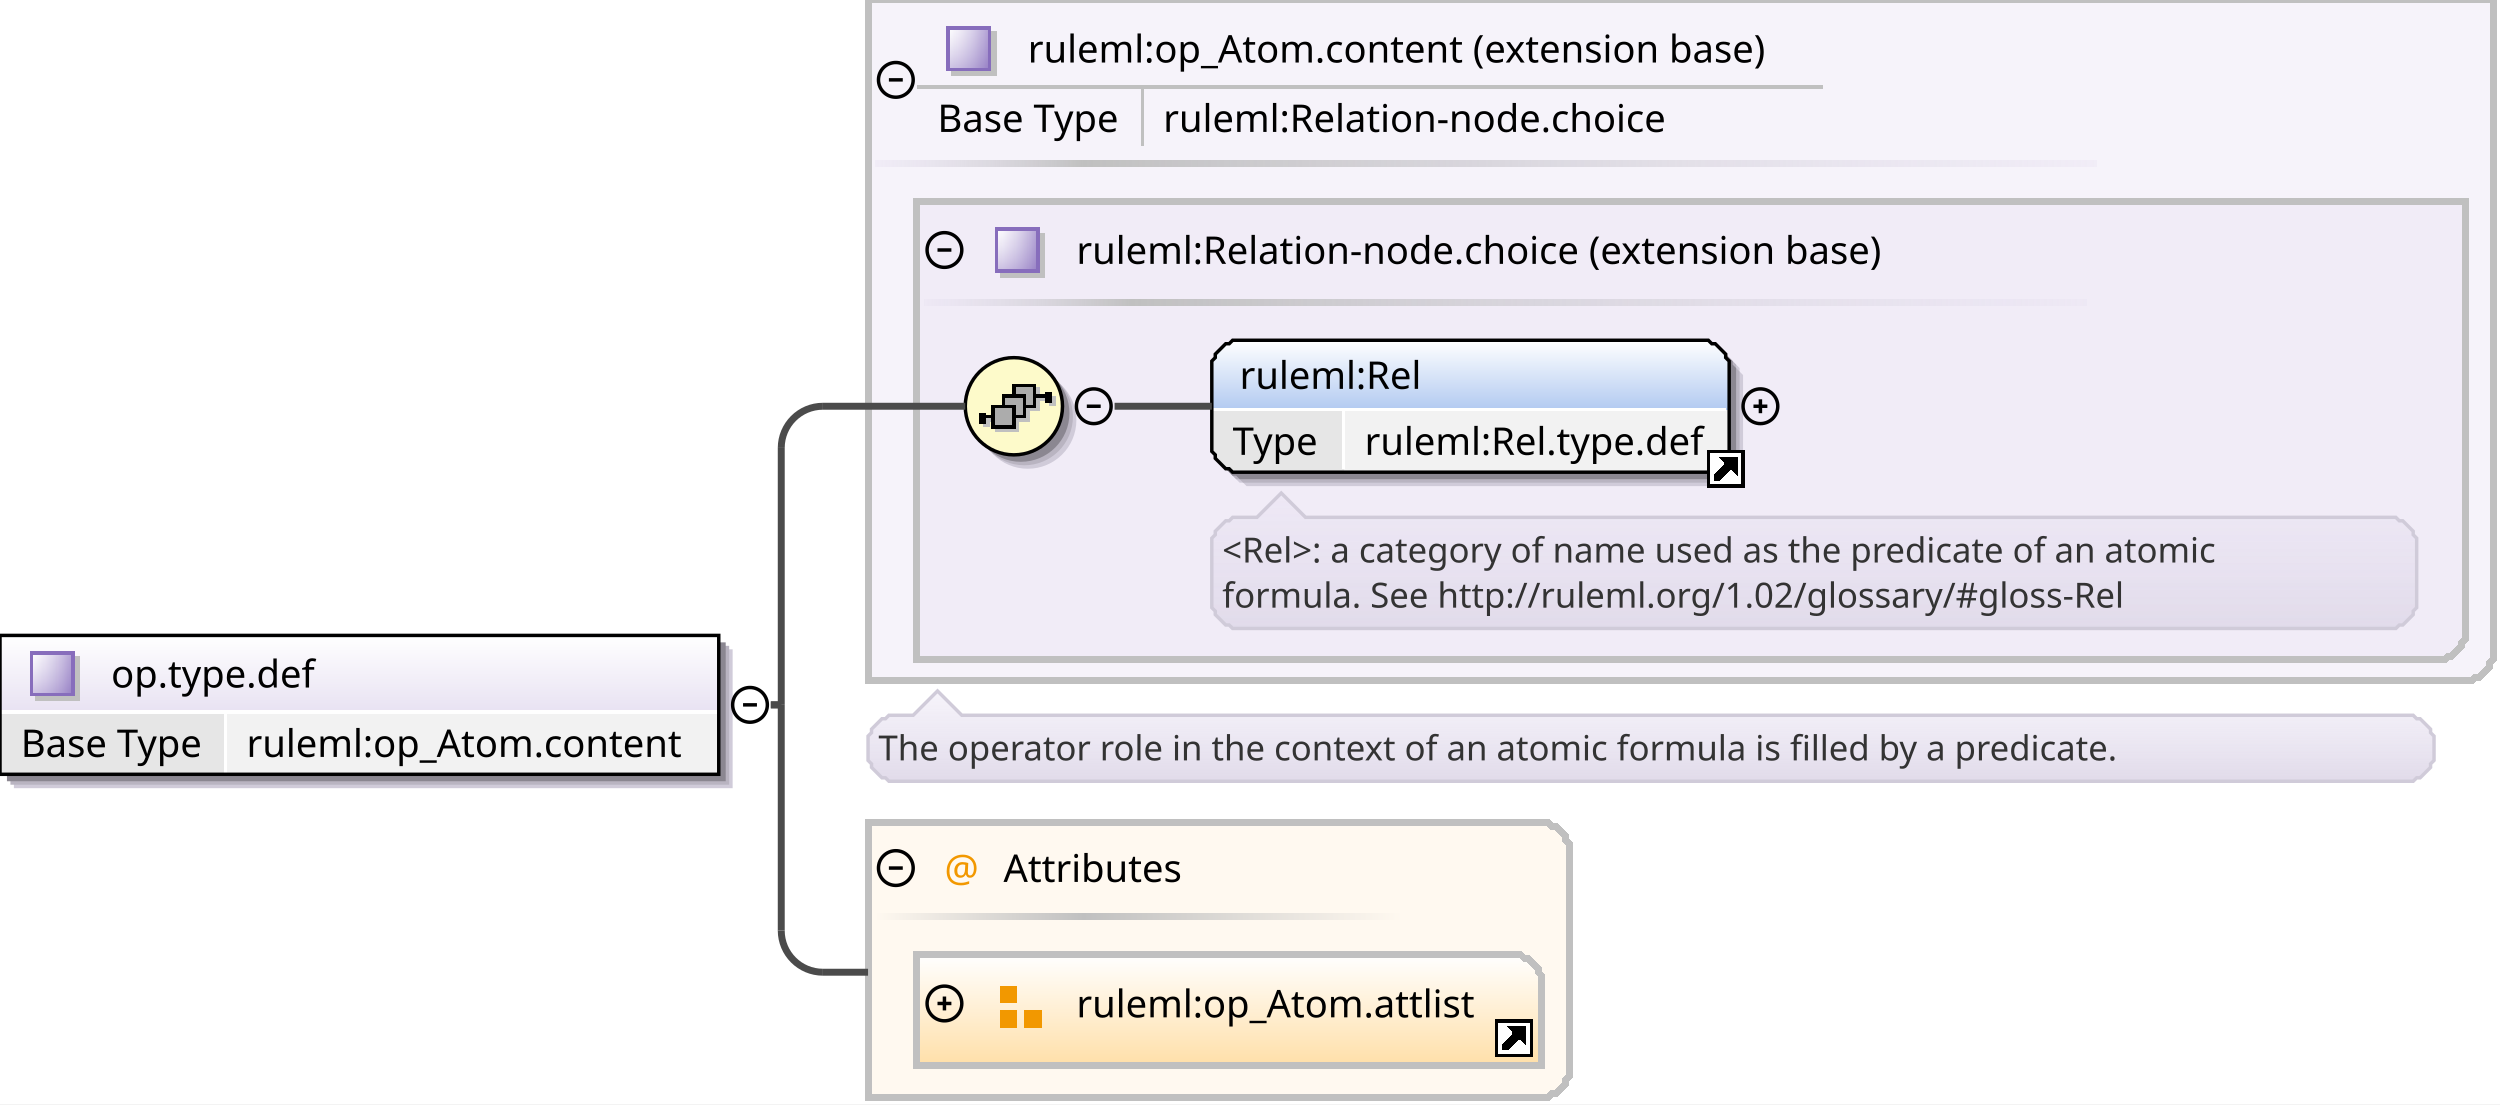
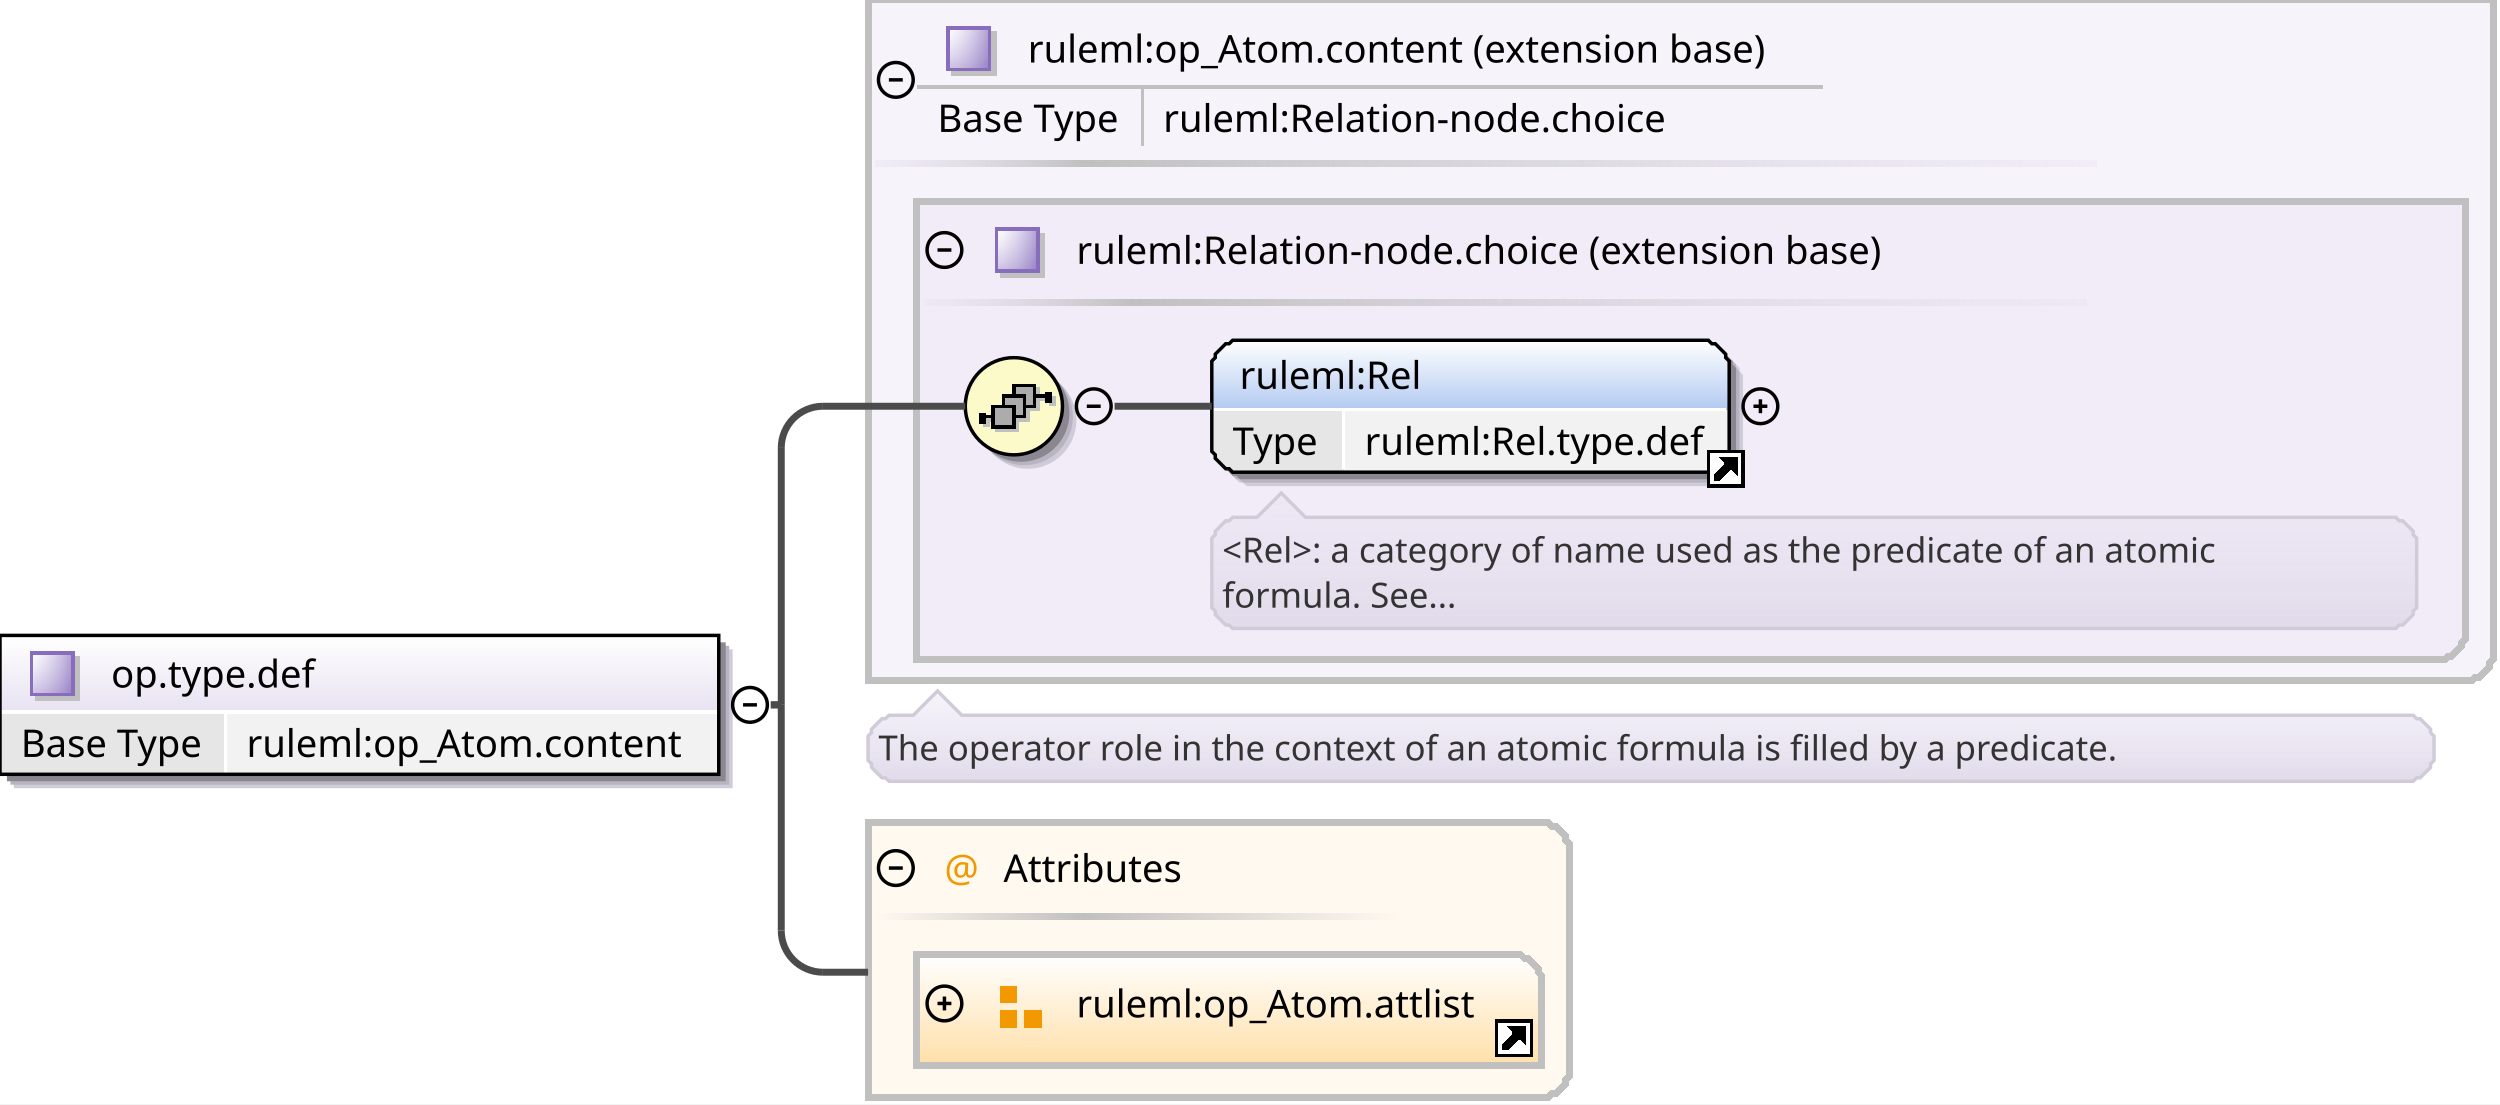
<svg xmlns="http://www.w3.org/2000/svg" color-interpolation="auto" color-rendering="auto" fill="black" fill-opacity="1" font-family="'Dialog'" font-size="12" font-style="normal" font-weight="normal" height="318" image-rendering="auto" shape-rendering="auto" stroke="black" stroke-dasharray="none" stroke-dashoffset="0" stroke-linecap="square" stroke-linejoin="miter" stroke-miterlimit="10" stroke-opacity="1" stroke-width="1" text-rendering="auto" width="720">
  <defs id="genericDefs" />
  <g>
    <defs id="defs1">
      <linearGradient gradientUnits="userSpaceOnUse" id="linearGradient1" spreadMethod="pad" x1="0" x2="0" y1="183" y2="205">
        <stop offset="0%" stop-color="white" stop-opacity="1" />
        <stop offset="100%" stop-color="rgb(232,226,242)" stop-opacity="1" />
      </linearGradient>
      <linearGradient gradientUnits="userSpaceOnUse" id="linearGradient2" spreadMethod="pad" x1="9" x2="9" y1="188" y2="200">
        <stop offset="0%" stop-color="rgb(255,255,255)" stop-opacity="0.353" />
        <stop offset="100%" stop-color="rgb(135,109,188)" stop-opacity="0.667" />
      </linearGradient>
      <linearGradient gradientUnits="userSpaceOnUse" id="linearGradient3" spreadMethod="pad" x1="9" x2="21" y1="188" y2="188">
        <stop offset="0%" stop-color="rgb(255,255,255)" stop-opacity="0.353" />
        <stop offset="100%" stop-color="rgb(135,109,188)" stop-opacity="0.667" />
      </linearGradient>
      <linearGradient gradientUnits="userSpaceOnUse" id="linearGradient4" spreadMethod="pad" x1="312" x2="604" y1="46" y2="46">
        <stop offset="0%" stop-color="silver" stop-opacity="1" />
        <stop offset="100%" stop-color="rgb(232,226,242)" stop-opacity="0.392" />
      </linearGradient>
      <linearGradient gradientUnits="userSpaceOnUse" id="linearGradient5" spreadMethod="pad" x1="252" x2="312" y1="46" y2="46">
        <stop offset="0%" stop-color="rgb(232,226,242)" stop-opacity="0.392" />
        <stop offset="100%" stop-color="silver" stop-opacity="1" />
      </linearGradient>
      <linearGradient gradientUnits="userSpaceOnUse" id="linearGradient6" spreadMethod="pad" x1="273" x2="273" y1="8" y2="20">
        <stop offset="0%" stop-color="rgb(255,255,255)" stop-opacity="0.353" />
        <stop offset="100%" stop-color="rgb(135,109,188)" stop-opacity="0.667" />
      </linearGradient>
      <linearGradient gradientUnits="userSpaceOnUse" id="linearGradient7" spreadMethod="pad" x1="273" x2="285" y1="8" y2="8">
        <stop offset="0%" stop-color="rgb(255,255,255)" stop-opacity="0.353" />
        <stop offset="100%" stop-color="rgb(135,109,188)" stop-opacity="0.667" />
      </linearGradient>
      <linearGradient gradientUnits="userSpaceOnUse" id="linearGradient8" spreadMethod="pad" x1="326" x2="601" y1="86" y2="86">
        <stop offset="0%" stop-color="silver" stop-opacity="1" />
        <stop offset="100%" stop-color="rgb(232,226,242)" stop-opacity="0.392" />
      </linearGradient>
      <linearGradient gradientUnits="userSpaceOnUse" id="linearGradient9" spreadMethod="pad" x1="266" x2="326" y1="86" y2="86">
        <stop offset="0%" stop-color="rgb(232,226,242)" stop-opacity="0.392" />
        <stop offset="100%" stop-color="silver" stop-opacity="1" />
      </linearGradient>
      <linearGradient gradientUnits="userSpaceOnUse" id="linearGradient10" spreadMethod="pad" x1="287" x2="287" y1="66" y2="78">
        <stop offset="0%" stop-color="rgb(255,255,255)" stop-opacity="0.353" />
        <stop offset="100%" stop-color="rgb(135,109,188)" stop-opacity="0.667" />
      </linearGradient>
      <linearGradient gradientUnits="userSpaceOnUse" id="linearGradient11" spreadMethod="pad" x1="287" x2="299" y1="66" y2="66">
        <stop offset="0%" stop-color="rgb(255,255,255)" stop-opacity="0.353" />
        <stop offset="100%" stop-color="rgb(135,109,188)" stop-opacity="0.667" />
      </linearGradient>
      <linearGradient gradientUnits="userSpaceOnUse" id="linearGradient12" spreadMethod="pad" x1="278" x2="278" y1="103" y2="131">
        <stop offset="0%" stop-color="rgb(253,250,202)" stop-opacity="1" />
        <stop offset="100%" stop-color="rgb(253,250,202)" stop-opacity="1" />
      </linearGradient>
      <linearGradient gradientUnits="userSpaceOnUse" id="linearGradient13" spreadMethod="pad" x1="349" x2="349" y1="98" y2="118">
        <stop offset="0%" stop-color="white" stop-opacity="1" />
        <stop offset="100%" stop-color="rgb(178,202,241)" stop-opacity="1" />
      </linearGradient>
      <linearGradient gradientUnits="userSpaceOnUse" id="linearGradient14" spreadMethod="pad" x1="349" x2="349" y1="142" y2="181">
        <stop offset="0%" stop-color="rgb(232,226,242)" stop-opacity="0.392" />
        <stop offset="100%" stop-color="rgb(225,219,234)" stop-opacity="1" />
      </linearGradient>
      <linearGradient gradientUnits="userSpaceOnUse" id="linearGradient15" spreadMethod="pad" x1="250" x2="250" y1="199" y2="225">
        <stop offset="0%" stop-color="rgb(232,226,242)" stop-opacity="0.392" />
        <stop offset="100%" stop-color="rgb(225,219,234)" stop-opacity="1" />
      </linearGradient>
      <linearGradient gradientUnits="userSpaceOnUse" id="linearGradient16" spreadMethod="pad" x1="312" x2="404" y1="263" y2="263">
        <stop offset="0%" stop-color="silver" stop-opacity="1" />
        <stop offset="100%" stop-color="rgb(255,249,240)" stop-opacity="1" />
      </linearGradient>
      <linearGradient gradientUnits="userSpaceOnUse" id="linearGradient17" spreadMethod="pad" x1="252" x2="312" y1="263" y2="263">
        <stop offset="0%" stop-color="rgb(255,249,240)" stop-opacity="1" />
        <stop offset="100%" stop-color="silver" stop-opacity="1" />
      </linearGradient>
      <linearGradient gradientUnits="userSpaceOnUse" id="linearGradient18" spreadMethod="pad" x1="264" x2="264" y1="275" y2="307">
        <stop offset="0%" stop-color="white" stop-opacity="1" />
        <stop offset="100%" stop-color="rgb(255,223,168)" stop-opacity="1" />
      </linearGradient>
      <clipPath clipPathUnits="userSpaceOnUse" id="clipPath1">
        <path d="M0 0 L720 0 L720 318 L0 318 L0 0 Z" />
      </clipPath>
    </defs>
    <g fill="white" stroke="white" text-rendering="geometricPrecision">
      <rect clip-path="url(#clipPath1)" height="318" stroke="none" width="720" x="0" y="0" />
    </g>
    <g fill="rgb(208,203,217)" font-family="sans-serif" font-size="11" stroke="rgb(208,203,217)" text-rendering="geometricPrecision">
      <polygon clip-path="url(#clipPath1)" points=" 4 187 211 187 211 227 4 227" stroke="none" />
      <polygon clip-path="url(#clipPath1)" fill="rgb(185,180,193)" points=" 3 186 210 186 210 226 3 226" stroke="none" />
      <polygon clip-path="url(#clipPath1)" fill="rgb(139,135,145)" points=" 2 185 209 185 209 225 2 225" stroke="none" />
      <polygon clip-path="url(#clipPath1)" fill="url(#linearGradient1)" points=" 0 183 207 183 207 205 0 205" shape-rendering="crispEdges" stroke="none" />
      <polygon clip-path="url(#clipPath1)" fill="rgb(230,230,230)" points=" 0 205 65 205 65 223 0 223" shape-rendering="crispEdges" stroke="none" />
      <polygon clip-path="url(#clipPath1)" fill="rgb(242,242,242)" points=" 65 205 207 205 207 223 65 223" shape-rendering="crispEdges" stroke="none" />
      <line clip-path="url(#clipPath1)" fill="none" shape-rendering="crispEdges" stroke="white" x1="0" x2="206" y1="205" y2="205" />
      <text clip-path="url(#clipPath1)" fill="black" shape-rendering="crispEdges" stroke="none" x="6" xml:space="preserve" y="218">Base Type</text>
      <text clip-path="url(#clipPath1)" fill="black" shape-rendering="crispEdges" stroke="none" x="71" xml:space="preserve" y="218">ruleml:op_Atom.content</text>
      <line clip-path="url(#clipPath1)" fill="none" shape-rendering="crispEdges" stroke="white" x1="65" x2="65" y1="205" y2="222" />
      <polygon clip-path="url(#clipPath1)" fill="none" points=" 0 183 207 183 207 223 0 223" stroke="black" stroke-linecap="butt" />
    </g>
    <g fill="silver" font-family="sans-serif" font-size="11" shape-rendering="crispEdges" stroke="silver" stroke-linecap="butt" text-rendering="geometricPrecision">
      <rect clip-path="url(#clipPath1)" height="13" stroke="none" width="13" x="10" y="189" />
      <rect clip-path="url(#clipPath1)" fill="white" height="12" stroke="none" width="12" x="9" y="188" />
      <rect clip-path="url(#clipPath1)" fill="url(#linearGradient2)" height="12" stroke="none" width="12" x="9" y="188" />
      <rect clip-path="url(#clipPath1)" fill="url(#linearGradient3)" height="12" stroke="none" width="12" x="9" y="188" />
      <rect clip-path="url(#clipPath1)" fill="none" height="12" stroke="rgb(135,109,188)" width="12" x="9" y="188" />
      <text clip-path="url(#clipPath1)" fill="black" stroke="none" x="32" xml:space="preserve" y="198">op.type.def</text>
      <circle clip-path="url(#clipPath1)" cx="216" cy="203" fill="none" r="5" shape-rendering="auto" stroke="black" />
      <line clip-path="url(#clipPath1)" fill="none" shape-rendering="auto" stroke="black" x1="214" x2="218" y1="203" y2="203" />
    </g>
    <g fill="rgb(232,226,242)" fill-opacity="0.392" font-family="sans-serif" font-size="11" shape-rendering="crispEdges" stroke="rgb(232,226,242)" stroke-linecap="butt" stroke-opacity="0.392" stroke-width="2" text-rendering="geometricPrecision">
      <polygon clip-path="url(#clipPath1)" points=" 250 0 718 0 718 190 717 191 717 192 716 193 715 194 714 195 713 195 712 196 250 196" stroke="none" />
    </g>
    <g fill="silver" font-family="sans-serif" font-size="11" shape-rendering="crispEdges" stroke="silver" stroke-linecap="butt" stroke-width="2" text-rendering="geometricPrecision">
      <polygon clip-path="url(#clipPath1)" fill="none" points=" 250 0 718 0 718 190 717 191 717 192 716 193 715 194 714 195 713 195 712 196 250 196" />
      <rect clip-path="url(#clipPath1)" fill="url(#linearGradient4)" height="2" stroke="none" width="292" x="312" y="46" />
      <rect clip-path="url(#clipPath1)" fill="url(#linearGradient5)" height="2" stroke="none" width="60" x="252" y="46" />
      <line clip-path="url(#clipPath1)" fill="none" stroke-width="1" x1="264" x2="525" y1="25" y2="25" />
      <text clip-path="url(#clipPath1)" fill="black" stroke="none" stroke-width="1" x="270" xml:space="preserve" y="38">Base Type</text>
      <text clip-path="url(#clipPath1)" fill="black" stroke="none" stroke-width="1" x="335" xml:space="preserve" y="38">ruleml:Relation-node.choice</text>
      <line clip-path="url(#clipPath1)" fill="none" stroke-width="1" x1="329" x2="329" y1="25" y2="42" />
      <rect clip-path="url(#clipPath1)" height="13" stroke="none" stroke-width="1" width="13" x="274" y="9" />
      <rect clip-path="url(#clipPath1)" fill="white" height="12" stroke="none" stroke-width="1" width="12" x="273" y="8" />
      <rect clip-path="url(#clipPath1)" fill="url(#linearGradient6)" height="12" stroke="none" stroke-width="1" width="12" x="273" y="8" />
      <rect clip-path="url(#clipPath1)" fill="url(#linearGradient7)" height="12" stroke="none" stroke-width="1" width="12" x="273" y="8" />
      <rect clip-path="url(#clipPath1)" fill="none" height="12" stroke="rgb(135,109,188)" stroke-width="1" width="12" x="273" y="8" />
      <text clip-path="url(#clipPath1)" fill="black" stroke="none" stroke-width="1" x="296" xml:space="preserve" y="18">ruleml:op_Atom.content (extension base)</text>
    </g>
    <g font-family="sans-serif" font-size="11" stroke-linecap="butt" text-rendering="geometricPrecision">
      <circle clip-path="url(#clipPath1)" cx="258" cy="23" fill="none" r="5" />
      <line clip-path="url(#clipPath1)" fill="none" x1="256" x2="260" y1="23" y2="23" />
    </g>
    <g fill="rgb(232,226,242)" fill-opacity="0.392" font-family="sans-serif" font-size="11" shape-rendering="crispEdges" stroke="rgb(232,226,242)" stroke-linecap="butt" stroke-opacity="0.392" stroke-width="2" text-rendering="geometricPrecision">
      <polygon clip-path="url(#clipPath1)" points=" 264 58 710 58 710 184 709 185 709 186 708 187 707 188 706 189 705 189 704 190 264 190" stroke="none" />
    </g>
    <g fill="silver" font-family="sans-serif" font-size="11" shape-rendering="crispEdges" stroke="silver" stroke-linecap="butt" stroke-width="2" text-rendering="geometricPrecision">
      <polygon clip-path="url(#clipPath1)" fill="none" points=" 264 58 710 58 710 184 709 185 709 186 708 187 707 188 706 189 705 189 704 190 264 190" />
      <rect clip-path="url(#clipPath1)" fill="url(#linearGradient8)" height="2" stroke="none" width="275" x="326" y="86" />
      <rect clip-path="url(#clipPath1)" fill="url(#linearGradient9)" height="2" stroke="none" width="60" x="266" y="86" />
      <rect clip-path="url(#clipPath1)" height="13" stroke="none" stroke-width="1" width="13" x="288" y="67" />
      <rect clip-path="url(#clipPath1)" fill="white" height="12" stroke="none" stroke-width="1" width="12" x="287" y="66" />
      <rect clip-path="url(#clipPath1)" fill="url(#linearGradient10)" height="12" stroke="none" stroke-width="1" width="12" x="287" y="66" />
      <rect clip-path="url(#clipPath1)" fill="url(#linearGradient11)" height="12" stroke="none" stroke-width="1" width="12" x="287" y="66" />
      <rect clip-path="url(#clipPath1)" fill="none" height="12" stroke="rgb(135,109,188)" stroke-width="1" width="12" x="287" y="66" />
      <text clip-path="url(#clipPath1)" fill="black" stroke="none" stroke-width="1" x="310" xml:space="preserve" y="76">ruleml:Relation-node.choice (extension base)</text>
    </g>
    <g font-family="sans-serif" font-size="11" stroke-linecap="butt" text-rendering="geometricPrecision">
      <circle clip-path="url(#clipPath1)" cx="272" cy="72" fill="none" r="5" />
      <line clip-path="url(#clipPath1)" fill="none" x1="270" x2="274" y1="72" y2="72" />
      <circle clip-path="url(#clipPath1)" cx="296" cy="121" fill="rgb(208,203,217)" r="14" stroke="none" />
      <circle clip-path="url(#clipPath1)" cx="295" cy="120" fill="rgb(185,180,193)" r="14" stroke="none" />
      <circle clip-path="url(#clipPath1)" cx="294" cy="119" fill="rgb(139,135,145)" r="14" stroke="none" />
      <circle clip-path="url(#clipPath1)" cx="292" cy="117" fill="url(#linearGradient12)" r="14" shape-rendering="crispEdges" stroke="none" />
      <circle clip-path="url(#clipPath1)" cx="292" cy="117" fill="none" r="14" />
      <line clip-path="url(#clipPath1)" fill="none" shape-rendering="crispEdges" stroke="silver" x1="299" x2="303" y1="115" y2="115" />
      <rect clip-path="url(#clipPath1)" fill="silver" height="3" shape-rendering="crispEdges" stroke="none" width="2" x="302" y="114" />
      <rect clip-path="url(#clipPath1)" fill="silver" height="6" shape-rendering="crispEdges" stroke="none" width="6" x="293" y="112" />
      <rect clip-path="url(#clipPath1)" fill="none" height="6" shape-rendering="crispEdges" stroke="silver" width="6" x="293" y="112" />
      <rect clip-path="url(#clipPath1)" fill="silver" height="6" shape-rendering="crispEdges" stroke="none" width="6" x="290" y="115" />
      <rect clip-path="url(#clipPath1)" fill="none" height="6" shape-rendering="crispEdges" stroke="silver" width="6" x="290" y="115" />
      <rect clip-path="url(#clipPath1)" fill="silver" height="6" shape-rendering="crispEdges" stroke="none" width="6" x="287" y="118" />
      <rect clip-path="url(#clipPath1)" fill="none" height="6" shape-rendering="crispEdges" stroke="silver" width="6" x="287" y="118" />
      <line clip-path="url(#clipPath1)" fill="none" shape-rendering="crispEdges" stroke="silver" x1="287" x2="283" y1="121" y2="121" />
      <rect clip-path="url(#clipPath1)" fill="silver" height="3" shape-rendering="crispEdges" stroke="none" width="2" x="283" y="120" />
      <line clip-path="url(#clipPath1)" fill="none" shape-rendering="crispEdges" x1="298" x2="302" y1="114" y2="114" />
      <rect clip-path="url(#clipPath1)" height="3" shape-rendering="crispEdges" stroke="none" width="2" x="301" y="113" />
      <rect clip-path="url(#clipPath1)" fill="rgb(172,172,172)" height="6" shape-rendering="crispEdges" stroke="none" width="6" x="292" y="111" />
      <rect clip-path="url(#clipPath1)" fill="none" height="6" shape-rendering="crispEdges" width="6" x="292" y="111" />
      <rect clip-path="url(#clipPath1)" fill="rgb(172,172,172)" height="6" shape-rendering="crispEdges" stroke="none" width="6" x="289" y="114" />
      <rect clip-path="url(#clipPath1)" fill="none" height="6" shape-rendering="crispEdges" width="6" x="289" y="114" />
      <rect clip-path="url(#clipPath1)" fill="rgb(172,172,172)" height="6" shape-rendering="crispEdges" stroke="none" width="6" x="286" y="117" />
      <rect clip-path="url(#clipPath1)" fill="none" height="6" shape-rendering="crispEdges" width="6" x="286" y="117" />
      <line clip-path="url(#clipPath1)" fill="none" shape-rendering="crispEdges" x1="286" x2="282" y1="120" y2="120" />
      <rect clip-path="url(#clipPath1)" height="3" shape-rendering="crispEdges" stroke="none" width="2" x="282" y="119" />
      <circle clip-path="url(#clipPath1)" cx="315" cy="117" fill="none" r="5" />
      <line clip-path="url(#clipPath1)" fill="none" x1="313" x2="317" y1="117" y2="117" />
      <polygon clip-path="url(#clipPath1)" fill="rgb(208,203,217)" points=" 353 108 354 107 354 106 355 105 356 104 357 103 358 103 359 102 496 102 497 103 498 103 499 104 500 105 501 106 501 107 502 108 502 134 501 135 501 136 500 137 499 138 498 139 497 139 496 140 359 140 358 139 357 139 356 138 355 137 354 136 354 135 353 134" stroke="none" />
      <polygon clip-path="url(#clipPath1)" fill="rgb(185,180,193)" points=" 352 107 353 106 353 105 354 104 355 103 356 102 357 102 358 101 495 101 496 102 497 102 498 103 499 104 500 105 500 106 501 107 501 133 500 134 500 135 499 136 498 137 497 138 496 138 495 139 358 139 357 138 356 138 355 137 354 136 353 135 353 134 352 133" stroke="none" />
      <polygon clip-path="url(#clipPath1)" fill="rgb(139,135,145)" points=" 351 106 352 105 352 104 353 103 354 102 355 101 356 101 357 100 494 100 495 101 496 101 497 102 498 103 499 104 499 105 500 106 500 132 499 133 499 134 498 135 497 136 496 137 495 137 494 138 357 138 356 137 355 137 354 136 353 135 352 134 352 133 351 132" stroke="none" />
      <polygon clip-path="url(#clipPath1)" fill="url(#linearGradient13)" points=" 349 104 350 103 350 102 351 101 352 100 353 99 354 99 355 98 492 98 493 99 494 99 495 100 496 101 497 102 497 103 498 104 498 118 497 118 497 118 496 118 495 118 494 118 493 118 492 118 355 118 354 118 353 118 352 118 351 118 350 118 350 118 349 118" shape-rendering="crispEdges" stroke="none" />
      <polygon clip-path="url(#clipPath1)" fill="rgb(230,230,230)" points=" 349 118 350 118 350 118 351 118 352 118 353 118 354 118 355 118 387 118 387 118 387 118 387 118 387 118 387 118 387 118 387 118 387 130 387 131 387 132 387 133 387 134 387 135 387 135 387 136 355 136 354 135 353 135 352 134 351 133 350 132 350 131 349 130" shape-rendering="crispEdges" stroke="none" />
      <polygon clip-path="url(#clipPath1)" fill="rgb(242,242,242)" points=" 387 118 387 118 387 118 387 118 387 118 387 118 387 118 387 118 492 118 493 118 494 118 495 118 496 118 497 118 497 118 498 118 498 130 497 131 497 132 496 133 495 134 494 135 493 135 492 136 387 136 387 135 387 135 387 134 387 133 387 132 387 131 387 130" shape-rendering="crispEdges" stroke="none" />
      <line clip-path="url(#clipPath1)" fill="none" shape-rendering="crispEdges" stroke="white" x1="349" x2="497" y1="118" y2="118" />
      <text clip-path="url(#clipPath1)" shape-rendering="crispEdges" stroke="none" x="355" xml:space="preserve" y="131">Type</text>
      <text clip-path="url(#clipPath1)" shape-rendering="crispEdges" stroke="none" x="393" xml:space="preserve" y="131">ruleml:Rel.type.def</text>
      <line clip-path="url(#clipPath1)" fill="none" shape-rendering="crispEdges" stroke="white" x1="387" x2="387" y1="118" y2="135" />
      <polygon clip-path="url(#clipPath1)" fill="none" points=" 349 104 350 103 350 102 351 101 352 100 353 99 354 99 355 98 492 98 493 99 494 99 495 100 496 101 497 102 497 103 498 104 498 130 497 131 497 132 496 133 495 134 494 135 493 135 492 136 355 136 354 135 353 135 352 134 351 133 350 132 350 131 349 130" />
      <text clip-path="url(#clipPath1)" shape-rendering="crispEdges" stroke="none" x="357" xml:space="preserve" y="112">ruleml:Rel</text>
      <rect clip-path="url(#clipPath1)" fill="white" height="10" shape-rendering="crispEdges" stroke="none" width="10" x="492" y="130" />
      <polygon clip-path="url(#clipPath1)" fill="none" points=" 494 138 494 137 497 134 497 133 496 132 500 132 500 136 499 135 498 135 495 138" shape-rendering="crispEdges" />
      <polygon clip-path="url(#clipPath1)" points=" 494 138 494 137 497 134 497 133 496 132 500 132 500 136 499 135 498 135 495 138" shape-rendering="crispEdges" stroke="none" />
      <rect clip-path="url(#clipPath1)" fill="none" height="10" shape-rendering="crispEdges" width="10" x="492" y="130" />
      <circle clip-path="url(#clipPath1)" cx="507" cy="117" fill="none" r="5" />
      <line clip-path="url(#clipPath1)" fill="none" x1="505" x2="509" y1="117" y2="117" />
      <line clip-path="url(#clipPath1)" fill="none" x1="507" x2="507" y1="115" y2="119" />
      <polygon clip-path="url(#clipPath1)" fill="url(#linearGradient14)" points=" 349 155 350 154 350 153 351 152 352 151 353 150 354 150 355 149 362 149 369 142 376 149 690 149 691 150 692 150 693 151 694 152 695 153 695 154 696 155 696 175 695 176 695 177 694 178 693 179 692 180 691 180 690 181 355 181 354 180 353 180 352 179 351 178 350 177 350 176 349 175" shape-rendering="crispEdges" stroke="none" />
      <polygon clip-path="url(#clipPath1)" fill="none" points=" 349 155 350 154 350 153 351 152 352 151 353 150 354 150 355 149 362 149 369 142 376 149 690 149 691 150 692 150 693 151 694 152 695 153 695 154 696 155 696 175 695 176 695 177 694 178 693 179 692 180 691 180 690 181 355 181 354 180 353 180 352 179 351 178 350 177 350 176 349 175" stroke="rgb(208,203,217)" />
    </g>
    <g fill="rgb(51,51,51)" font-family="sans-serif" font-size="10" shape-rendering="crispEdges" stroke="rgb(51,51,51)" stroke-linecap="butt" text-rendering="geometricPrecision">
      <text clip-path="url(#clipPath1)" stroke="none" x="352" xml:space="preserve" y="162">&lt;Rel&gt;: a category of name used as the predicate of an atomic </text>
-       <text clip-path="url(#clipPath1)" stroke="none" x="352" xml:space="preserve" y="175">formula. See http://ruleml.org/1.02/glossary/#gloss-Rel</text>
+       <text clip-path="url(#clipPath1)" stroke="none" x="352" xml:space="preserve" y="175">formula. See...</text>
    </g>
    <g fill="rgb(75,75,75)" font-family="sans-serif" font-size="11" stroke="rgb(75,75,75)" stroke-linecap="butt" stroke-width="2" text-rendering="geometricPrecision">
      <line clip-path="url(#clipPath1)" fill="none" x1="321" x2="324" y1="117" y2="117" />
      <line clip-path="url(#clipPath1)" fill="none" x1="324" x2="324" y1="117" y2="117" />
      <line clip-path="url(#clipPath1)" fill="none" x1="324" x2="349" y1="117" y2="117" />
    </g>
    <g fill="url(#linearGradient15)" font-family="sans-serif" font-size="11" shape-rendering="crispEdges" stroke="url(#linearGradient15)" stroke-linecap="butt" text-rendering="geometricPrecision">
      <polygon clip-path="url(#clipPath1)" points=" 250 212 251 211 251 210 252 209 253 208 254 207 255 207 256 206 263 206 270 199 277 206 695 206 696 207 697 207 698 208 699 209 700 210 700 211 701 212 701 219 700 220 700 221 699 222 698 223 697 224 696 224 695 225 256 225 255 224 254 224 253 223 252 222 251 221 251 220 250 219" stroke="none" />
      <polygon clip-path="url(#clipPath1)" fill="none" points=" 250 212 251 211 251 210 252 209 253 208 254 207 255 207 256 206 263 206 270 199 277 206 695 206 696 207 697 207 698 208 699 209 700 210 700 211 701 212 701 219 700 220 700 221 699 222 698 223 697 224 696 224 695 225 256 225 255 224 254 224 253 223 252 222 251 221 251 220 250 219" shape-rendering="auto" stroke="rgb(208,203,217)" />
      <text clip-path="url(#clipPath1)" fill="rgb(51,51,51)" font-size="10" stroke="none" x="253" xml:space="preserve" y="219">The operator role in the context of an atomic formula is filled by a predicate.</text>
    </g>
    <g fill="rgb(75,75,75)" font-family="sans-serif" font-size="11" stroke="rgb(75,75,75)" stroke-linecap="butt" stroke-width="2" text-rendering="geometricPrecision">
      <line clip-path="url(#clipPath1)" fill="none" x1="222" x2="225" y1="203" y2="203" />
      <line clip-path="url(#clipPath1)" fill="none" x1="225" x2="225" y1="129" y2="203" />
      <line clip-path="url(#clipPath1)" fill="none" x1="237" x2="278" y1="117" y2="117" />
      <path clip-path="url(#clipPath1)" d="M225 129 A12 12 0 0 1 237 117" fill="none" />
      <polygon clip-path="url(#clipPath1)" fill="rgb(255,249,240)" points=" 250 237 446 237 447 238 448 238 449 239 450 240 451 241 451 242 452 243 452 310 451 311 451 312 450 313 449 314 448 315 447 315 446 316 250 316" shape-rendering="crispEdges" stroke="none" />
      <polygon clip-path="url(#clipPath1)" fill="none" points=" 250 237 446 237 447 238 448 238 449 239 450 240 451 241 451 242 452 243 452 310 451 311 451 312 450 313 449 314 448 315 447 315 446 316 250 316" shape-rendering="crispEdges" stroke="silver" />
      <rect clip-path="url(#clipPath1)" fill="url(#linearGradient16)" height="2" shape-rendering="crispEdges" stroke="none" width="92" x="312" y="263" />
      <rect clip-path="url(#clipPath1)" fill="url(#linearGradient17)" height="2" shape-rendering="crispEdges" stroke="none" width="60" x="252" y="263" />
    </g>
    <g fill="rgb(242,152,0)" font-family="sans-serif" font-size="11" shape-rendering="crispEdges" stroke="rgb(242,152,0)" stroke-linecap="butt" text-rendering="geometricPrecision">
      <text clip-path="url(#clipPath1)" stroke="none" x="272" xml:space="preserve" y="254">@</text>
      <text clip-path="url(#clipPath1)" fill="black" stroke="none" x="289" xml:space="preserve" y="254">Attributes</text>
      <circle clip-path="url(#clipPath1)" cx="258" cy="250" fill="none" r="5" shape-rendering="auto" stroke="black" />
      <line clip-path="url(#clipPath1)" fill="none" shape-rendering="auto" stroke="black" x1="256" x2="260" y1="250" y2="250" />
      <polygon clip-path="url(#clipPath1)" fill="url(#linearGradient18)" points=" 264 275 438 275 439 276 440 276 441 277 442 278 443 279 443 280 444 281 444 307 264 307" stroke="none" stroke-width="2" />
      <polygon clip-path="url(#clipPath1)" fill="none" points=" 264 275 438 275 439 276 440 276 441 277 442 278 443 279 443 280 444 281 444 307 264 307" stroke="silver" stroke-width="2" />
      <rect clip-path="url(#clipPath1)" height="5" stroke="none" width="5" x="288" y="284" />
      <rect clip-path="url(#clipPath1)" height="5" stroke="none" width="5" x="288" y="291" />
      <rect clip-path="url(#clipPath1)" height="5" stroke="none" width="5" x="295" y="291" />
      <text clip-path="url(#clipPath1)" fill="black" stroke="none" x="310" xml:space="preserve" y="293">ruleml:op_Atom.attlist</text>
      <rect clip-path="url(#clipPath1)" fill="white" height="10" stroke="none" width="10" x="431" y="294" />
      <polygon clip-path="url(#clipPath1)" fill="none" points=" 433 302 433 301 436 298 436 297 435 296 439 296 439 300 438 299 437 299 434 302" stroke="black" />
      <polygon clip-path="url(#clipPath1)" fill="black" points=" 433 302 433 301 436 298 436 297 435 296 439 296 439 300 438 299 437 299 434 302" stroke="none" />
      <rect clip-path="url(#clipPath1)" fill="none" height="10" stroke="black" width="10" x="431" y="294" />
      <circle clip-path="url(#clipPath1)" cx="272" cy="289" fill="none" r="5" shape-rendering="auto" stroke="black" />
      <line clip-path="url(#clipPath1)" fill="none" shape-rendering="auto" stroke="black" x1="270" x2="274" y1="289" y2="289" />
      <line clip-path="url(#clipPath1)" fill="none" shape-rendering="auto" stroke="black" x1="272" x2="272" y1="287" y2="291" />
    </g>
    <g fill="rgb(75,75,75)" font-family="sans-serif" font-size="11" stroke="rgb(75,75,75)" stroke-linecap="butt" stroke-width="2" text-rendering="geometricPrecision">
      <line clip-path="url(#clipPath1)" fill="none" x1="222" x2="225" y1="203" y2="203" />
      <line clip-path="url(#clipPath1)" fill="none" x1="225" x2="225" y1="203" y2="268" />
      <line clip-path="url(#clipPath1)" fill="none" x1="237" x2="250" y1="280" y2="280" />
      <path clip-path="url(#clipPath1)" d="M225 268 A12 12 0 0 0 237 280" fill="none" />
    </g>
  </g>
</svg>
